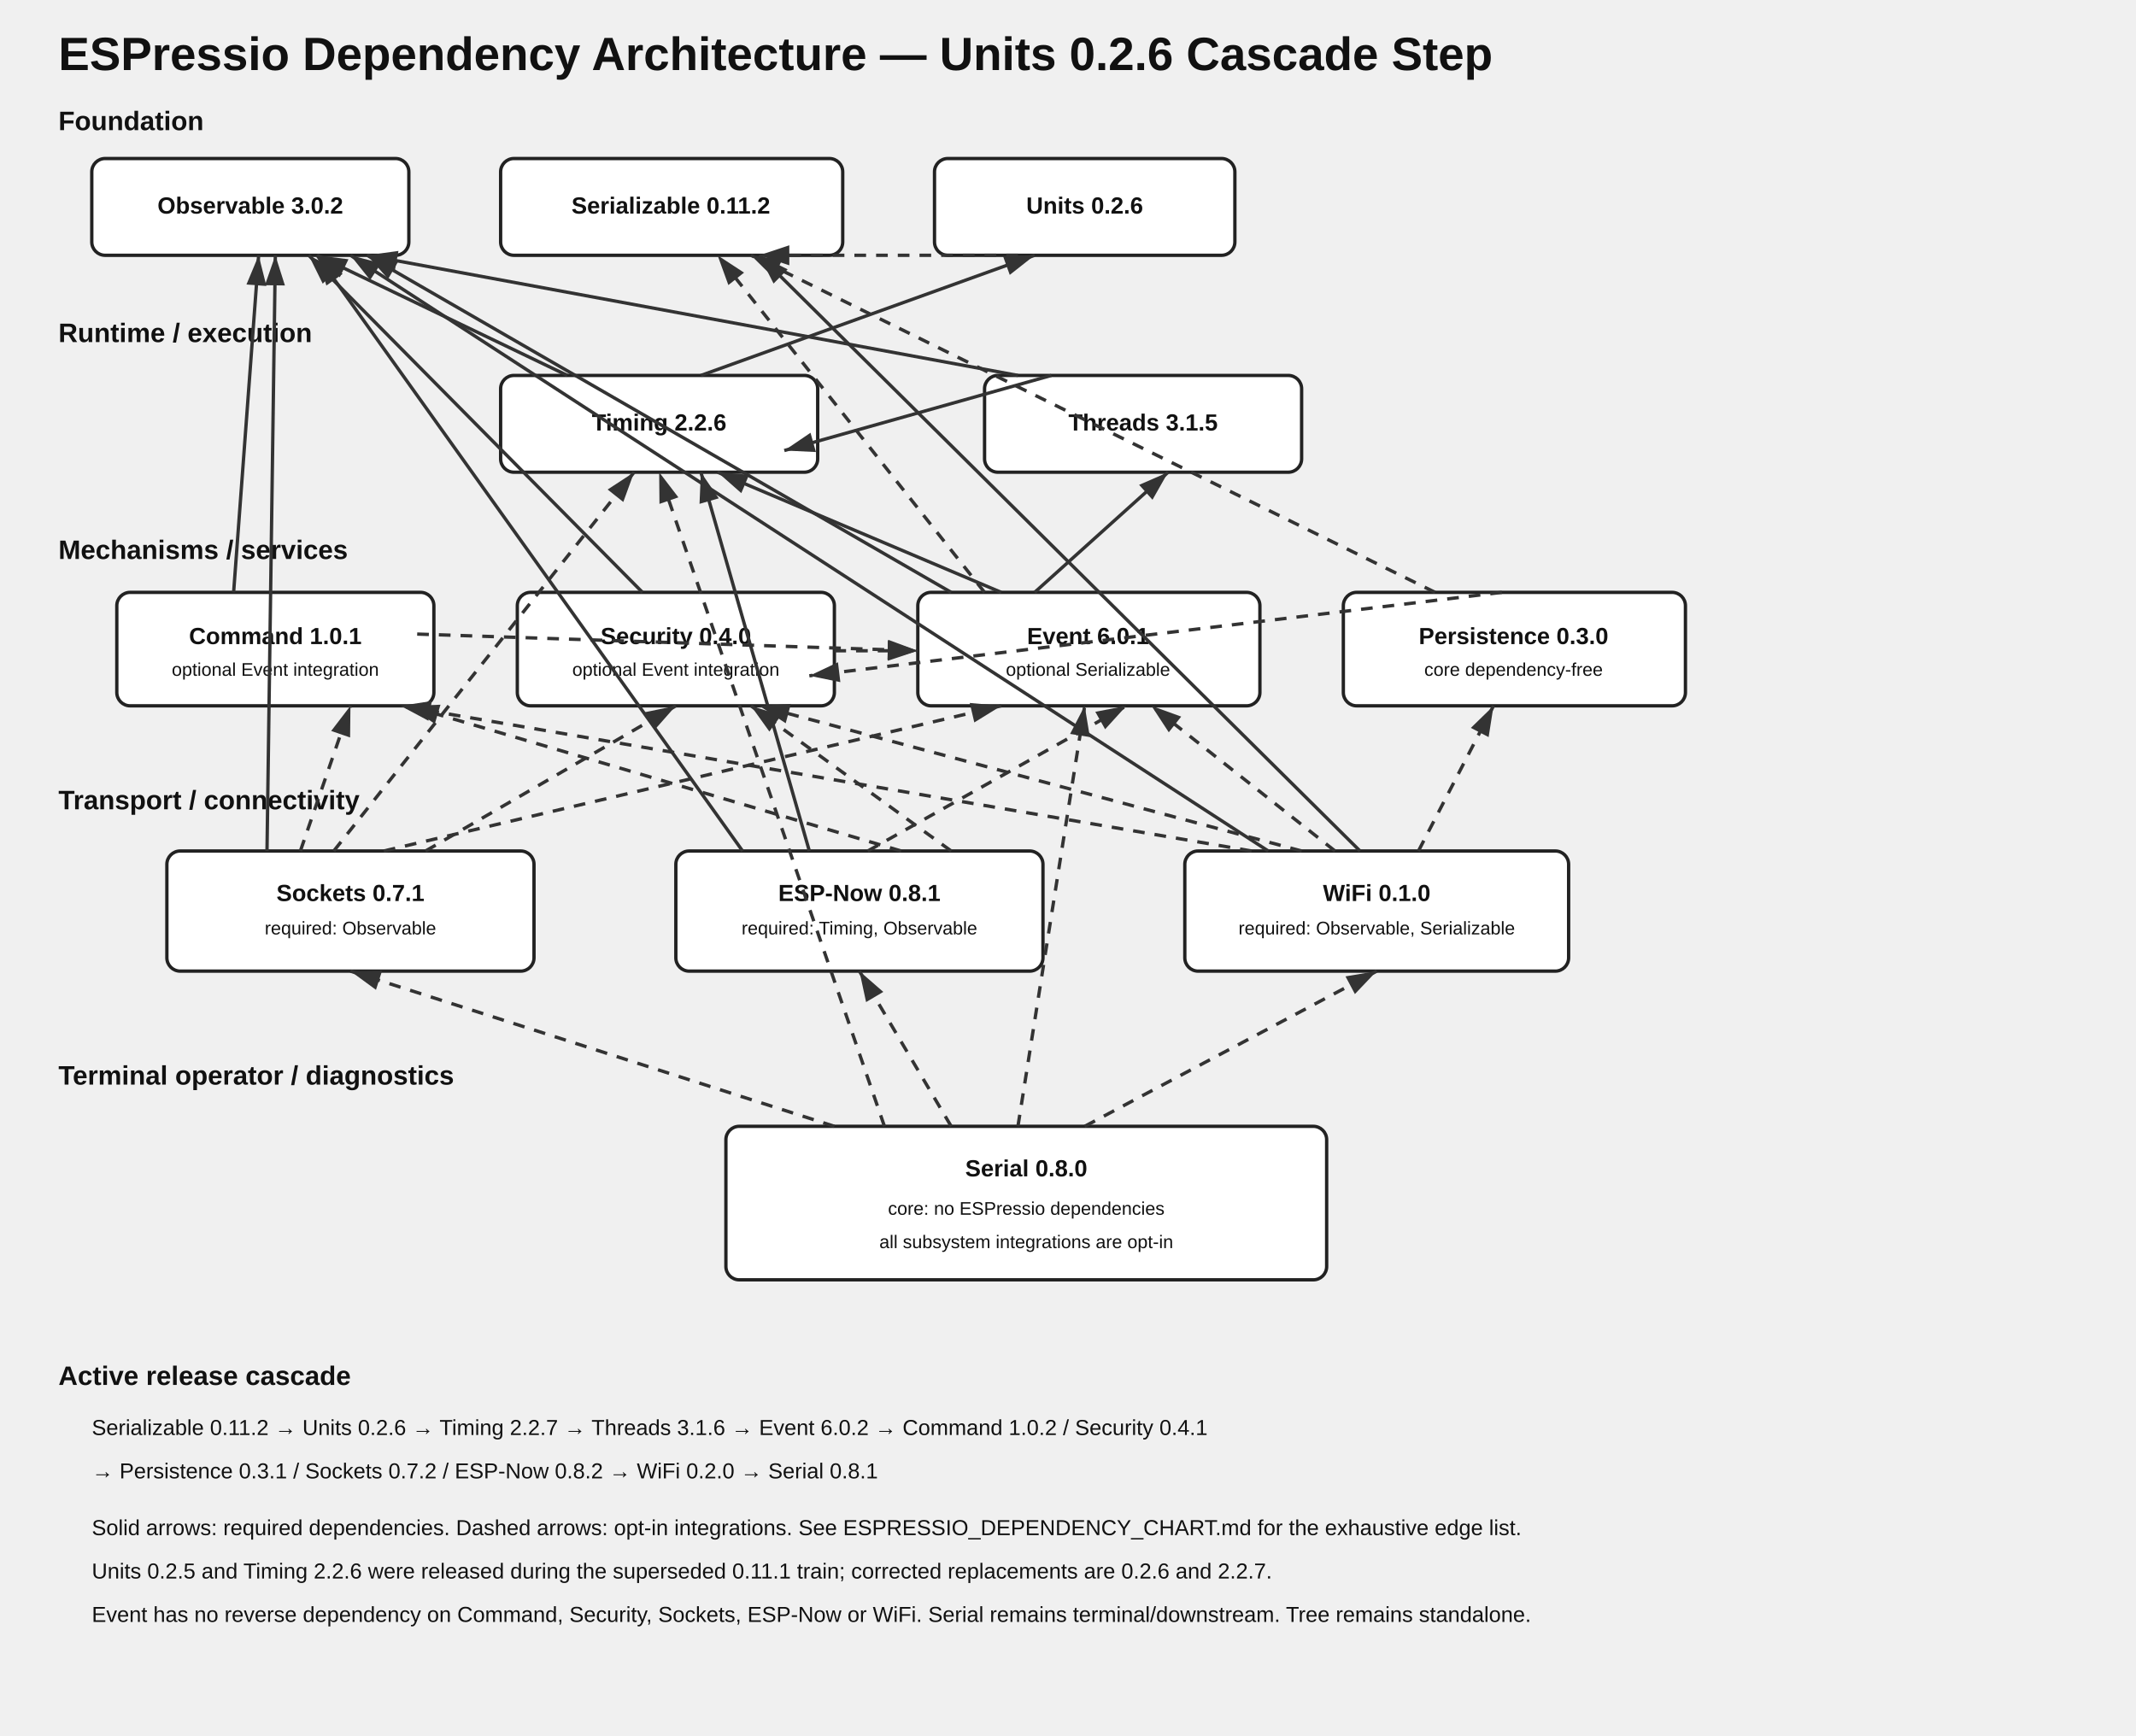
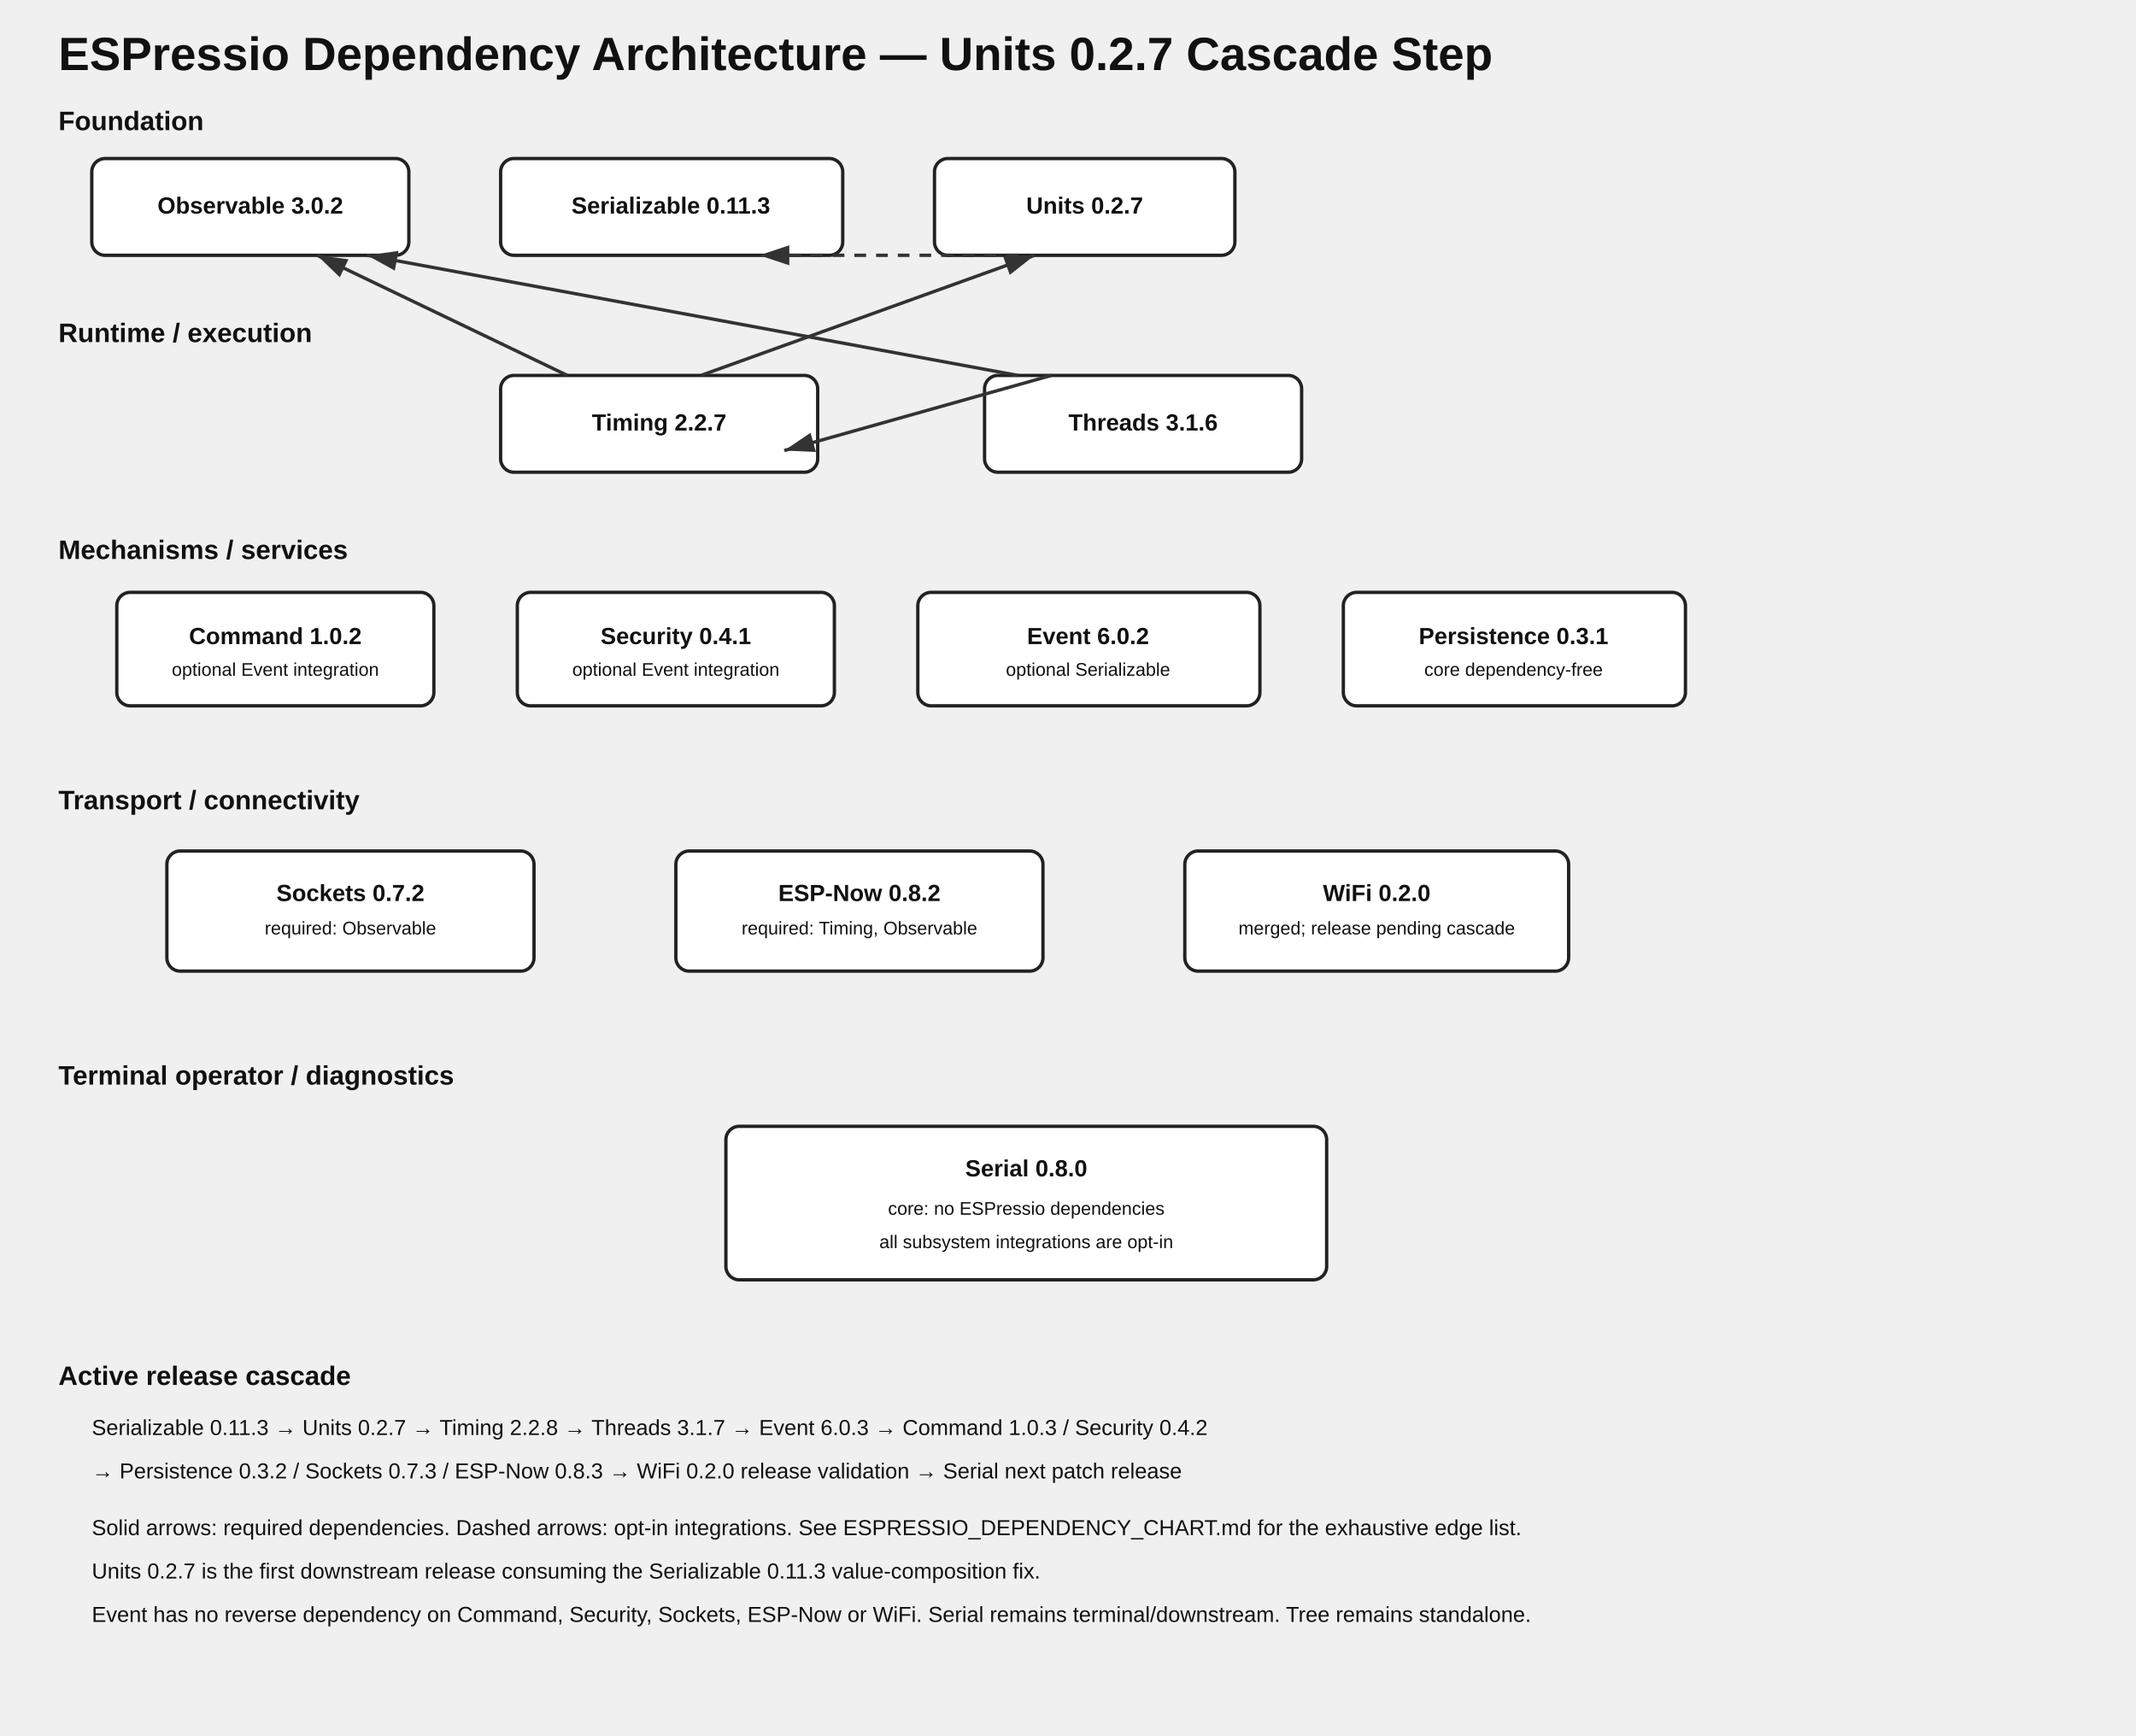
<svg xmlns="http://www.w3.org/2000/svg" width="1280" height="1040" viewBox="0 0 1280 1040">
  <style>
    text{font-family:Arial,sans-serif;fill:#111}.title{font-size:28px;font-weight:700}.section{font-size:16px;font-weight:700}.node{fill:#fff;stroke:#222;stroke-width:2}.label{font-size:14px;font-weight:600;text-anchor:middle}.small{font-size:11px;text-anchor:middle}.note{font-size:13px}.edge{stroke:#333;stroke-width:2;fill:none;marker-end:url(#arrow)}.optional{stroke-dasharray:7 6}
  </style>
  <defs>
    <marker id="arrow" markerWidth="10" markerHeight="10" refX="9" refY="3" orient="auto">
      <path d="M0,0 L0,6 L9,3 z" fill="#333" />
    </marker>
  </defs>
-   <text class="title" x="35" y="42">ESPressio Dependency Architecture — Units 0.2.6 Cascade Step</text>
+   <text class="title" x="35" y="42">ESPressio Dependency Architecture — Units 0.2.7 Cascade Step</text>
  <text class="section" x="35" y="78">Foundation</text>
  <rect class="node" x="55" y="95" width="190" height="58" rx="8" />
  <text class="label" x="150" y="128">Observable 3.0.2</text>
  <rect class="node" x="300" y="95" width="205" height="58" rx="8" />
-   <text class="label" x="402" y="128">Serializable 0.11.2</text>
+   <text class="label" x="402" y="128">Serializable 0.11.3</text>
  <rect class="node" x="560" y="95" width="180" height="58" rx="8" />
-   <text class="label" x="650" y="128">Units 0.2.6</text>
+   <text class="label" x="650" y="128">Units 0.2.7</text>
  <path class="edge optional" d="M610 153 L455 153" />
  <text class="section" x="35" y="205">Runtime / execution</text>
  <rect class="node" x="300" y="225" width="190" height="58" rx="8" />
-   <text class="label" x="395" y="258">Timing 2.2.6</text>
+   <text class="label" x="395" y="258">Timing 2.2.7</text>
  <rect class="node" x="590" y="225" width="190" height="58" rx="8" />
-   <text class="label" x="685" y="258">Threads 3.1.5</text>
+   <text class="label" x="685" y="258">Threads 3.1.6</text>
  <path class="edge" d="M420 225 L620 153" />
  <path class="edge" d="M340 225 L190 153" />
  <path class="edge" d="M630 225 L470 270" />
  <path class="edge" d="M610 225 L220 153" />
  <text class="section" x="35" y="335">Mechanisms / services</text>
  <rect class="node" x="70" y="355" width="190" height="68" rx="8" />
-   <text class="label" x="165" y="386">Command 1.0.1</text>
+   <text class="label" x="165" y="386">Command 1.0.2</text>
  <text class="small" x="165" y="405">optional Event integration</text>
  <rect class="node" x="310" y="355" width="190" height="68" rx="8" />
-   <text class="label" x="405" y="386">Security 0.4.0</text>
+   <text class="label" x="405" y="386">Security 0.4.1</text>
  <text class="small" x="405" y="405">optional Event integration</text>
  <rect class="node" x="550" y="355" width="205" height="68" rx="8" />
-   <text class="label" x="652" y="386">Event 6.0.1</text>
+   <text class="label" x="652" y="386">Event 6.0.2</text>
  <text class="small" x="652" y="405">optional Serializable</text>
  <rect class="node" x="805" y="355" width="205" height="68" rx="8" />
-   <text class="label" x="907" y="386">Persistence 0.3.0</text>
+   <text class="label" x="907" y="386">Persistence 0.3.1</text>
  <text class="small" x="907" y="405">core dependency-free</text>
-   <path class="edge" d="M140 355 L155 153" />
-   <path class="edge optional" d="M250 380 L550 390" />
-   <path class="edge" d="M385 355 L185 153" />
-   <path class="edge optional" d="M500 390 L550 390" />
-   <path class="edge" d="M620 355 L700 283" />
-   <path class="edge" d="M600 355 L430 283" />
-   <path class="edge" d="M570 355 L220 153" />
-   <path class="edge optional" d="M590 355 L430 153" />
-   <path class="edge optional" d="M860 355 L450 153" />
-   <path class="edge optional" d="M900 355 L485 405" />
  <text class="section" x="35" y="485">Transport / connectivity</text>
  <rect class="node" x="100" y="510" width="220" height="72" rx="8" />
-   <text class="label" x="210" y="540">Sockets 0.7.1</text>
+   <text class="label" x="210" y="540">Sockets 0.7.2</text>
  <text class="small" x="210" y="560">required: Observable</text>
  <rect class="node" x="405" y="510" width="220" height="72" rx="8" />
-   <text class="label" x="515" y="540">ESP-Now 0.8.1</text>
+   <text class="label" x="515" y="540">ESP-Now 0.8.2</text>
  <text class="small" x="515" y="560">required: Timing, Observable</text>
  <rect class="node" x="710" y="510" width="230" height="72" rx="8" />
-   <text class="label" x="825" y="540">WiFi 0.1.0</text>
-   <text class="small" x="825" y="560">required: Observable, Serializable</text>
-   <path class="edge" d="M160 510 L165 153" />
-   <path class="edge optional" d="M230 510 L600 423" />
-   <path class="edge optional" d="M180 510 L210 423" />
-   <path class="edge optional" d="M255 510 L405 423" />
-   <path class="edge optional" d="M200 510 L380 283" />
-   <path class="edge" d="M485 510 L420 283" />
-   <path class="edge" d="M445 510 L190 153" />
-   <path class="edge optional" d="M520 510 L675 423" />
-   <path class="edge optional" d="M540 510 L245 423" />
-   <path class="edge optional" d="M570 510 L450 423" />
-   <path class="edge" d="M760 510 L210 153" />
-   <path class="edge" d="M815 510 L455 153" />
-   <path class="edge optional" d="M850 510 L895 423" />
-   <path class="edge optional" d="M800 510 L690 423" />
-   <path class="edge optional" d="M750 510 L240 423" />
-   <path class="edge optional" d="M780 510 L455 423" />
+   <text class="label" x="825" y="540">WiFi 0.2.0</text>
+   <text class="small" x="825" y="560">merged; release pending cascade</text>
  <text class="section" x="35" y="650">Terminal operator / diagnostics</text>
  <rect class="node" x="435" y="675" width="360" height="92" rx="8" />
  <text class="label" x="615" y="705">Serial 0.8.0</text>
  <text class="small" x="615" y="728">core: no ESPressio dependencies</text>
  <text class="small" x="615" y="748">all subsystem integrations are opt-in</text>
-   <path class="edge optional" d="M500 675 L210 582" />
-   <path class="edge optional" d="M570 675 L515 582" />
-   <path class="edge optional" d="M650 675 L825 582" />
-   <path class="edge optional" d="M610 675 L650 423" />
-   <path class="edge optional" d="M530 675 L395 283" />
  <text class="section" x="35" y="830">Active release cascade</text>
-   <text class="note" x="55" y="860">Serializable 0.11.2 → Units 0.2.6 → Timing 2.2.7 → Threads 3.1.6 → Event 6.0.2 → Command 1.0.2 / Security 0.4.1</text>
-   <text class="note" x="55" y="886">→ Persistence 0.3.1 / Sockets 0.7.2 / ESP-Now 0.8.2 → WiFi 0.2.0 → Serial 0.8.1</text>
+   <text class="note" x="55" y="860">Serializable 0.11.3 → Units 0.2.7 → Timing 2.2.8 → Threads 3.1.7 → Event 6.0.3 → Command 1.0.3 / Security 0.4.2</text>
+   <text class="note" x="55" y="886">→ Persistence 0.3.2 / Sockets 0.7.3 / ESP-Now 0.8.3 → WiFi 0.2.0 release validation → Serial next patch release</text>
  <text class="note" x="55" y="920">Solid arrows: required dependencies. Dashed arrows: opt-in integrations. See ESPRESSIO_DEPENDENCY_CHART.md for the exhaustive edge list.</text>
-   <text class="note" x="55" y="946">Units 0.2.5 and Timing 2.2.6 were released during the superseded 0.11.1 train; corrected replacements are 0.2.6 and 2.2.7.</text>
+   <text class="note" x="55" y="946">Units 0.2.7 is the first downstream release consuming the Serializable 0.11.3 value-composition fix.</text>
  <text class="note" x="55" y="972">Event has no reverse dependency on Command, Security, Sockets, ESP-Now or WiFi. Serial remains terminal/downstream. Tree remains standalone.</text>
</svg>
